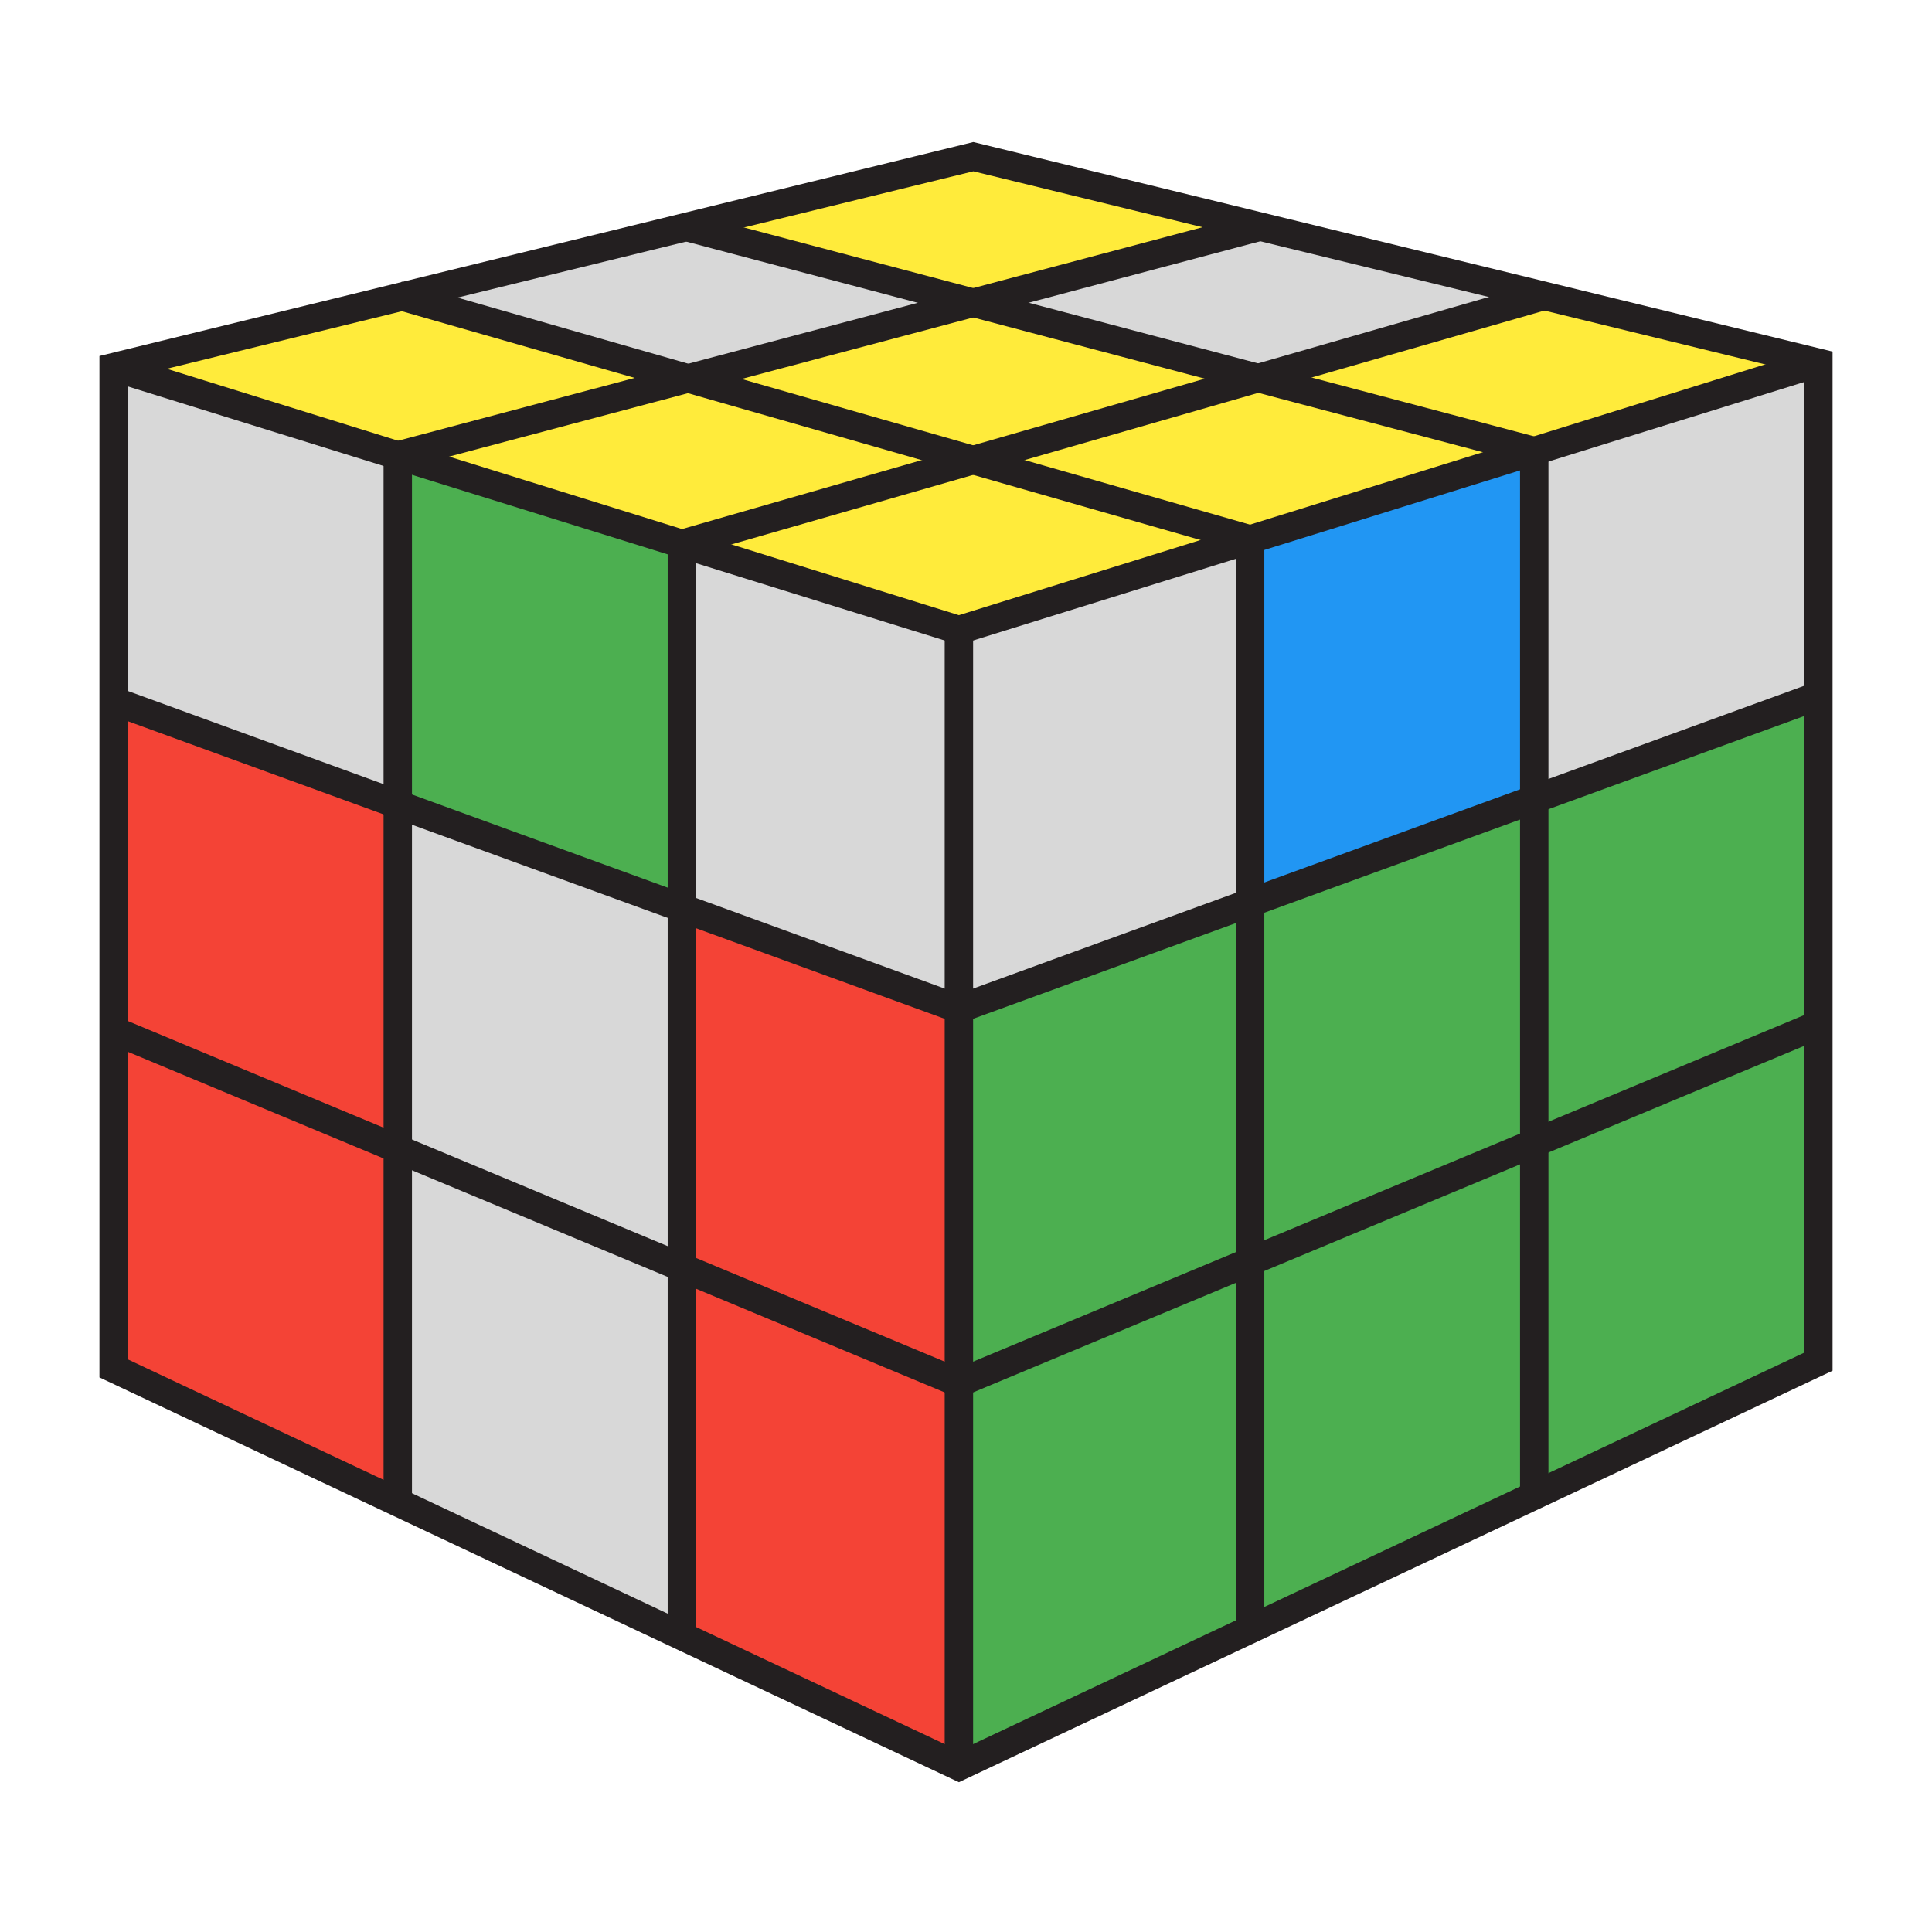
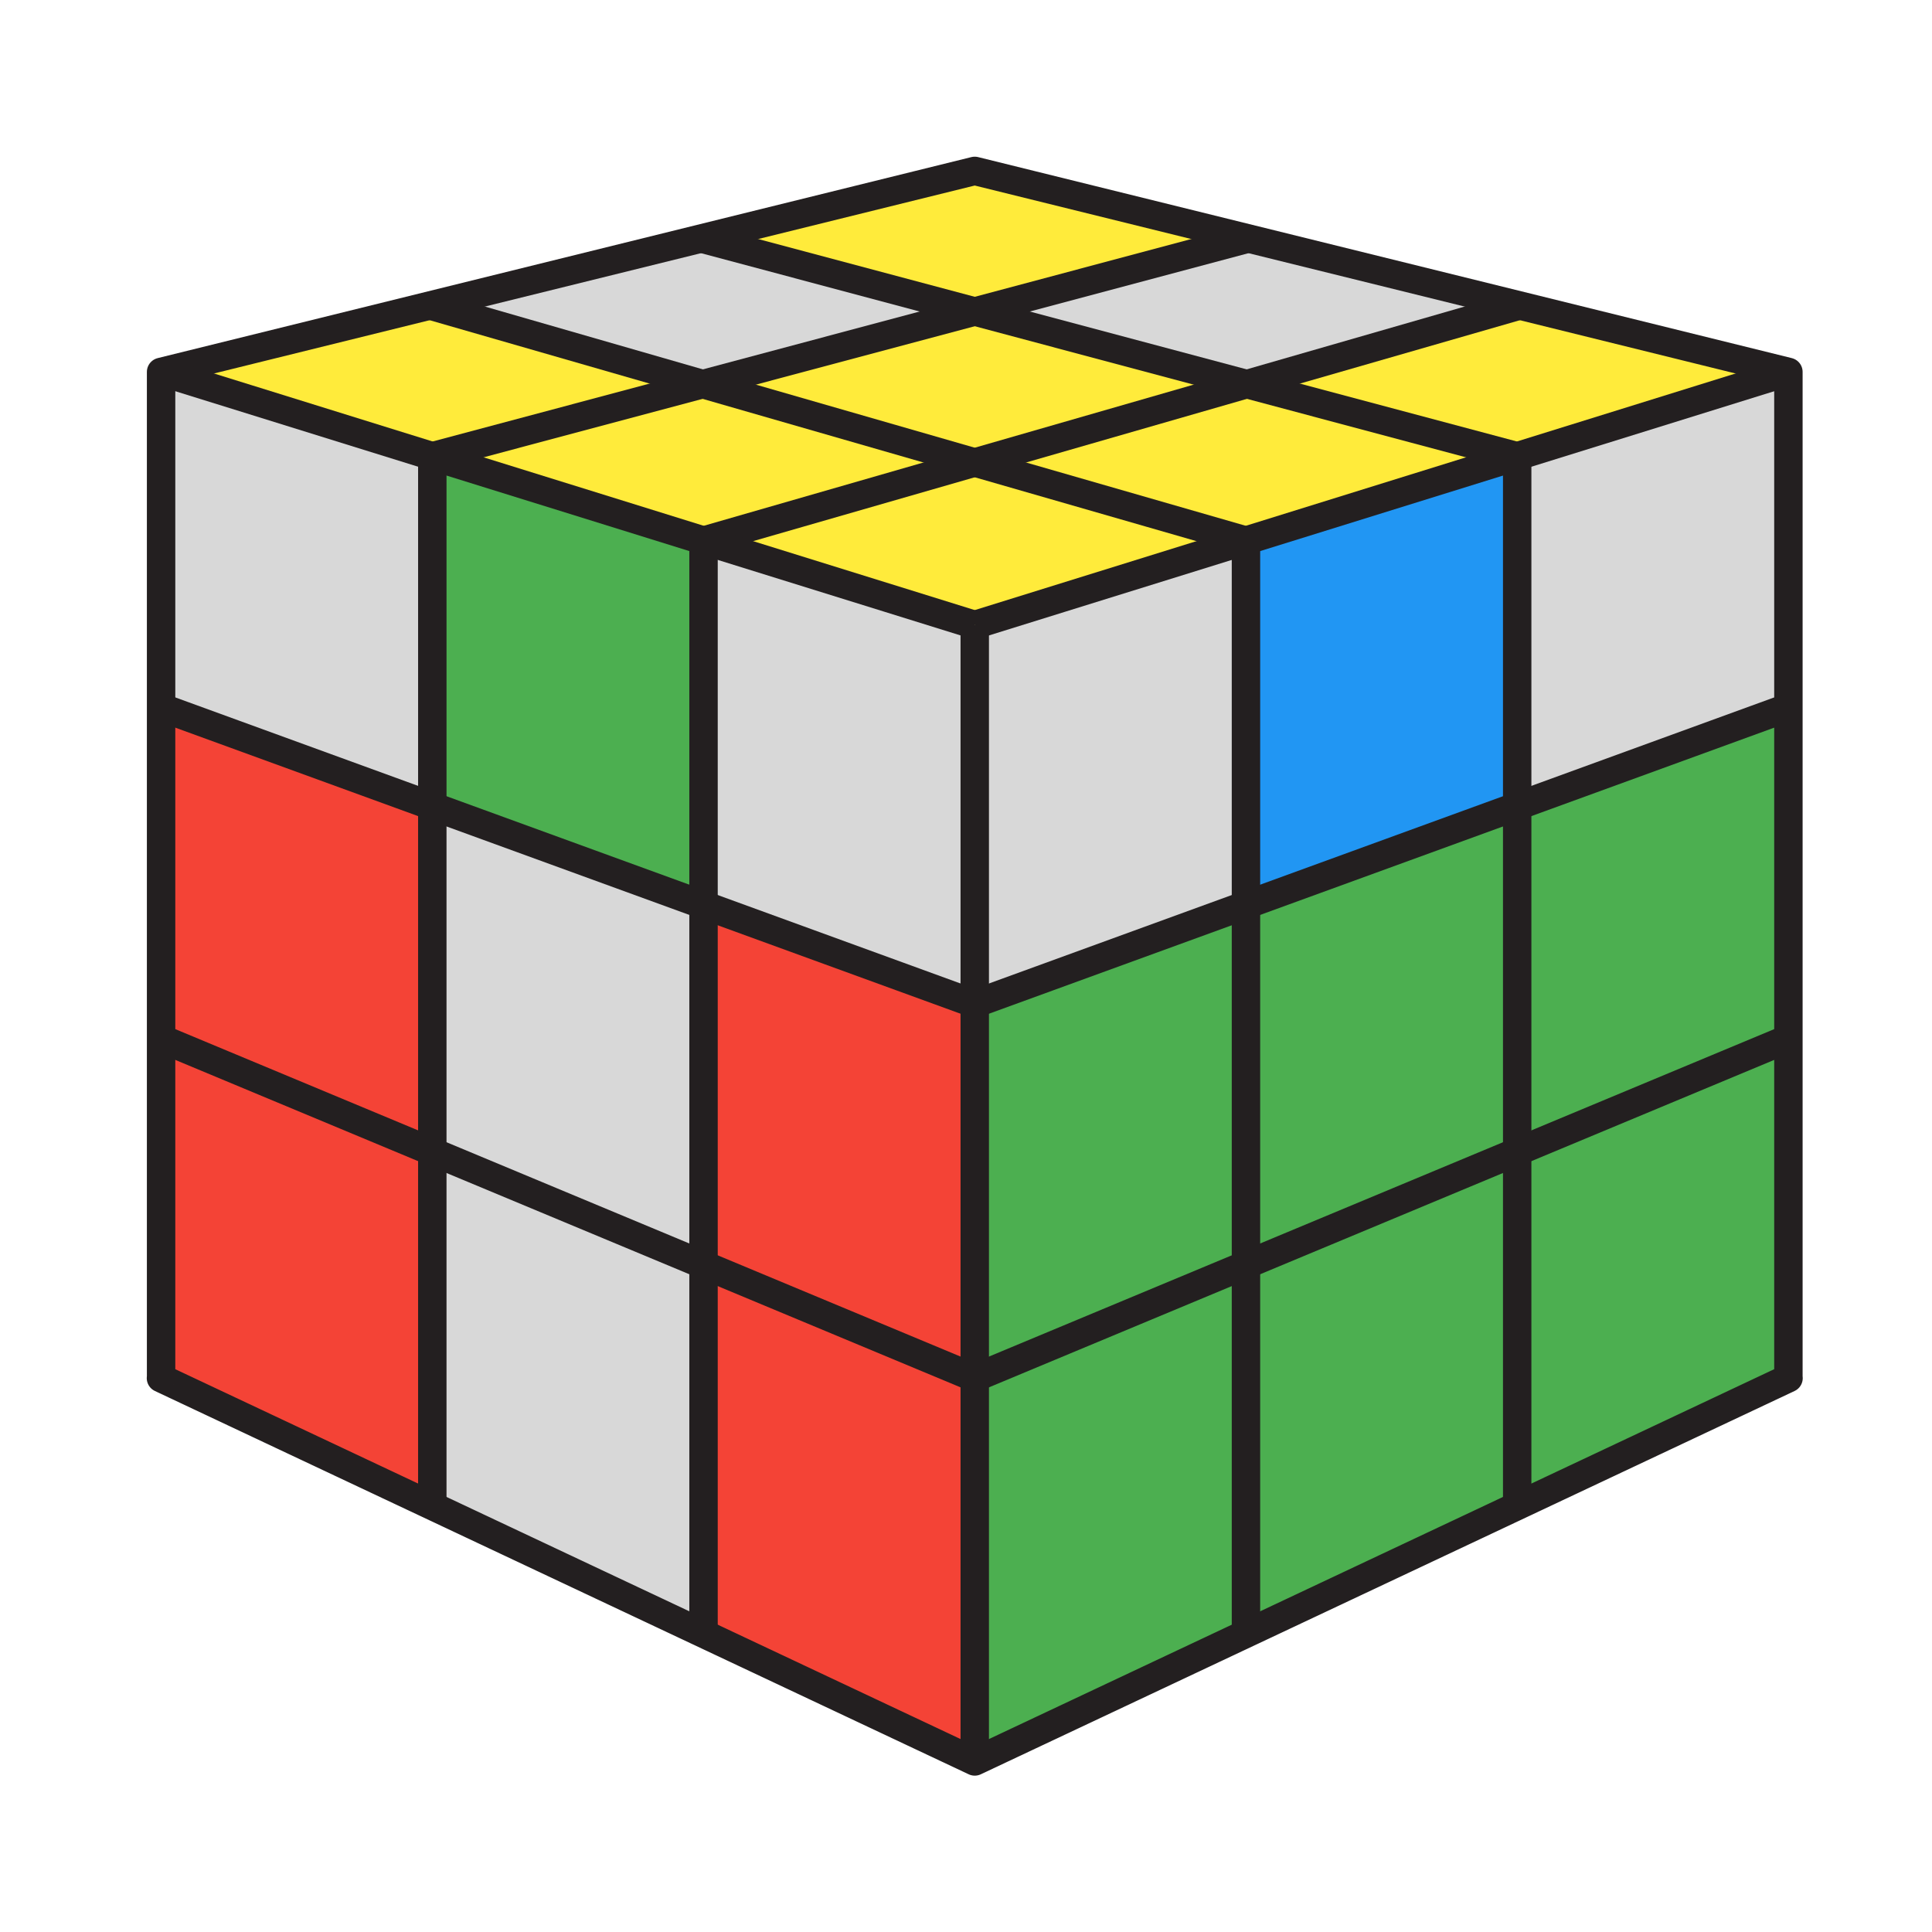
<svg xmlns="http://www.w3.org/2000/svg" width="136px" height="136px" viewBox="0 0 136 136" version="1.1">
  <g id="3x3x3/roux/lr/2t" stroke="none" stroke-width="1" fill="none" fill-rule="evenodd">
    <g id="3x3x3/3D">
-       <g id="Front" transform="translate(8, 25.8457)">
+       <g id="Right" transform="translate(68.5, 25.5352)">
+         <g id="Bottom" transform="translate(0, 46.5869)" fill="#4CAF50">
+           <polygon id="RBB" points="57.392 0.913 57.392 24.894 38.299 33.887 38.3 8.949" />
+           <polygon id="RBM" points="38.299 8.949 38.299 33.887 19.208 42.88 19.207 16.91" />
+           <polygon id="RBF" points="0.116 24.854 19.207 16.91 19.207 42.88 0.116 51.872" />
+         </g>
+         <g id="Equator" transform="translate(0, 23.4404)" fill="#4CAF50">
+           <polygon id="REB" points="57.392 0.817 57.392 24.134 38.3 32.096 38.3 7.773" />
+           <polygon id="REM" points="38.299 7.773 38.299 32.095 19.208 40.056 19.208 14.729" />
+           <polygon id="REF" points="0 21.684 19.207 14.729 19.207 40.056 0.116 48" />
+         </g>
+         <g id="Top">
+           <polygon id="RTB" fill="#D8D8D8" points="57.392 0.645 57.392 24.257 38.299 31.214 38.299 6.603" />
+           <polygon id="RTM" fill="#2196F3" points="38.3 31.214 19.208 38.17 19.208 12.522 38.299 6.603" />
+           <polygon id="RTF" fill="#D8D8D8" points="0.116 18.459 19.208 12.522 19.207 38.17 2.27920793e-14 45.125" />
+         </g>
+       </g>
+       <g id="Front" transform="translate(11, 25.8457)">
        <g id="Bottom" transform="translate(0, 46.6934)">
-           <polygon id="FBR" fill="#F44336" points="59.5 24.811 59.5 51.812 40 42.627 40 16.68" />
-           <polygon id="FBM" fill="#D8D8D8" points="40 16.68 40 42.627 20 33.207 20 8.34" />
-           <polygon id="FBL" fill="#F44336" points="0 -5.68434189e-14 20 8.34 20 33.207 0 23.787" />
+           <polygon id="FBR" fill="#F44336" points="57.616 24.455 57.616 51.481 38.524 42.463 38.524 16.493" />
+           <polygon id="FBM" fill="#D8D8D8" points="38.524 16.493 38.524 42.463 19.432 33.47 19.432 8.532" />
+           <polygon id="FBL" fill="#F44336" points="0.34 0.571 19.432 8.532 19.432 33.47 0.291 24.455" />
        </g>
        <g id="Top" transform="translate(0, 0)">
          <g id="Equator" transform="translate(0, 23.4944)">
-             <polygon id="FER" fill="#F44336" points="59.5 21.677 59.5 48.011 40 39.879 40 14.573" />
-             <polygon id="FEM" fill="#D8D8D8" points="40 14.573 40 39.879 20 31.539 20 7.286" />
-             <polygon id="FEL" fill="#F44336" points="0 23.199 0 0 20 7.286 20 31.539" />
+             <polygon id="FER" fill="#F44336" points="57.616 21.32 57.616 47.654 38.524 39.692 38.524 14.365" />
+             <polygon id="FEM" fill="#D8D8D8" points="38.524 14.365 38.524 39.692 19.432 31.731 19.432 7.409" />
+             <polygon id="FEL" fill="#F44336" points="0.34 23.77 0.291 0.452 19.432 7.409 19.432 31.731" />
          </g>
-           <polygon id="FTR" fill="#D8D8D8" points="59.5 18.505 59.5 45.172 40 38.067 40 12.441" />
-           <polygon id="FTM" fill="#4CAF50" points="20 6.221 40 12.441 40 38.068 20 30.781" />
-           <polygon id="FTL" fill="#D8D8D8" points="0 0 20 6.221 20 30.78 0 23.494" />
+           <polygon id="FTR" fill="#D8D8D8" points="57.616 18.148 57.616 44.814 38.524 37.859 38.524 12.211" />
+           <polygon id="FTM" fill="#4CAF50" points="19.432 6.293 38.524 12.211 38.524 37.859 19.432 30.903" />
+           <polygon id="FTL" fill="#D8D8D8" points="0.291 0.335 19.432 6.293 19.432 30.903 0.34 23.947" />
        </g>
      </g>
-       <g id="Right" transform="translate(67.5, 25.5352)">
-         <g id="Bottom" transform="translate(0, 46.5869)" fill="#4CAF50">
-           <polygon id="RBB" points="60.5 0 60.5 23.733 40.5 33.153 40.5 8.51" />
-           <polygon id="RBM" points="40.5 8.51 40.5 33.154 20.5 42.573 20.5 16.68" />
-           <polygon id="RBF" points="0 25.229 20.5 16.68 20.5 42.574 0 52.228" />
+       <g id="Top" transform="translate(11, 11.0293)">
+         <g id="Front" transform="translate(0, 9.7554)" fill="#FFEB3B">
+           <polygon id="TFR" points="38.524 17.272 57.616 23.209 76.707 17.272 57.615 11.771" />
+           <polygon id="TFM" points="38.524 17.272 57.615 11.771 38.355 6.19 19.265 11.354" />
+           <polygon id="TFL" points="0.34 5.396 19.432 0.745 38.355 6.27 19.265 11.354" />
        </g>
-         <g id="Equator" transform="translate(0, 23.4404)" fill="#4CAF50">
-           <polygon id="REB" points="60.5 0 60.5 23.146 40.5 31.656 40.5 7.286" />
-           <polygon id="REM" points="40.5 7.286 40.5 31.656 20.5 39.826 20.5 14.573" />
-           <polygon id="REF" points="0 22.042 20.5 14.573 20.5 39.826 0 48.375" />
+         <g id="Section" transform="translate(18.6699, 4.9453)">
+           <polygon id="TSR" fill="#FFEB3B" points="58.037 11.08 77 16.164 58.037 22.082 38.946 16.581" />
+           <polygon id="TSM" fill="#FFEB3B" points="19.685 11 38.899 16.581 58.038 11.08 38.861 5.947" />
+           <polygon id="TSL" fill="#D8D8D8" points="19.685 0.814 38.899 5.947 19.685 11.08 0.762 5.555" />
        </g>
-         <g id="Top">
-           <polygon id="RTB" fill="#D8D8D8" points="60.5 5.68434189e-14 60.5 23.44 40.5 30.727 40.5 6.22" />
-           <polygon id="RTM" fill="#2196F3" points="40.5 30.727 20.5 38.014 20.5 12.44 40.5 6.22" />
-           <polygon id="RTF" fill="#D8D8D8" points="0 18.815 20.5 12.439 20.5 38.013 0 45.482" />
+         <g id="Back" transform="translate(38.315, 0)">
+           <polygon id="TBR" fill="#FFEB3B" points="57.652 10.476 76.577 15.151 57.355 21.11 38.328 16.026" />
+           <polygon id="TBM" fill="#D8D8D8" points="57.652 10.476 38.393 16.026 19.216 10.892 38.685 5.759" />
+           <polygon id="TBL" fill="#FFEB3B" points="38.688 5.759 19.216 10.893 3.55271368e-14 5.759 19.338 0.991" />
        </g>
      </g>
-       <g id="Top" transform="translate(8, 11.0293)">
-         <g id="Front" transform="translate(0, 9.7554)" fill="#FFEB3B">
-           <polygon id="TFR" points="40 17.502 59.5 23.566 80 17.189 60.501 11.604" />
-           <polygon id="TFM" points="40 17.502 60.501 11.604 40 5.793 20 11.281" />
-           <polygon id="TFL" points="0 5.061 20.67 -3.55271368e-14 40 5.793 20 11.282" />
-         </g>
-         <g id="Section" transform="translate(20.6699, 4.9453)">
-           <polygon id="TSR" fill="#FFEB3B" points="60.033 10.604 79.33 15.781 59.33 22 39.832 16.415" />
-           <polygon id="TSM" fill="#FFEB3B" points="19.33 10.604 39.831 16.415 60.033 10.604 39.831 5.337" />
-           <polygon id="TSL" fill="#D8D8D8" points="19.645 -3.55271368e-14 39.832 5.337 19.33 10.604 2.13162821e-14 4.811" />
-         </g>
-         <g id="Back" transform="translate(40.315, 0)">
-           <polygon id="TBR" fill="#FFEB3B" points="59.685 9.629 79.685 14.506 59.685 20.726 40.388 15.549" />
-           <polygon id="TBM" fill="#D8D8D8" points="59.685 9.629 40.388 15.549 20.186 10.282 39.685 4.751" />
-           <polygon id="TBL" fill="#FFEB3B" points="39.685 4.751 20.186 10.282 0 4.945 20.2 -4.26325641e-14" />
-         </g>
-       </g>
-       <g id="Linework" transform="translate(8, 11.0292)" stroke="#231F20">
-         <path d="M59.5,33.321 L59.5,113.321" id="Stroke-28" stroke-width="2" />
-         <path d="M40,27.257 L40,104.137" id="Stroke-30" stroke-width="2" />
-         <path d="M20,21.037 L20,94.717" id="Stroke-31" stroke-width="2" />
-         <path d="M80,26.945 L80,103.666" id="Stroke-32" stroke-width="2" />
-         <path d="M100,20.726 L100,94.247" id="Stroke-33" stroke-width="2" />
-         <polyline id="Stroke-34" stroke-width="2" points="0 14.816 59.5 33.322 120 14.505" />
-         <polyline id="Stroke-36" stroke-width="2" points="0 38.311 59.5 59.989 120 37.947" />
-         <polyline id="Stroke-38" stroke-width="2" points="0 61.51 59.5 86.322 120 61.093" />
-         <path d="M40.315,4.945 L100,20.725" id="Stroke-41" stroke-width="2" />
-         <path d="M20,9.756 L80,26.945" id="Stroke-42" stroke-width="2" />
-         <polygon id="Stroke-43" stroke-width="2" points="120 14.506 120 84.826 59.5 113.321 0 85.297 0 14.817 60.515 1.42108547e-14" />
-         <path d="M80.703,4.923 L20,21.037" id="Stroke-45" stroke-width="2" />
-         <path d="M100.694,9.798 L40,27.257" id="Stroke-46" stroke-width="2" />
+       <g id="Linework" transform="translate(11.3307, 12.03)" stroke="#231F20">
+         <path d="M37.886,4.722 L95.469,20.089" id="Stroke-43" stroke-width="2" />
+         <path d="M19.078,9.517 L76.376,26.027" id="Stroke-44" stroke-width="2" />
+         <path d="M76.398,4.798 L19.101,20.089" id="Stroke-45" stroke-width="2" />
+         <path d="M95.637,9.476 L38.194,26.027" id="Stroke-46" stroke-width="2" />
+         <path d="M76.377,26.026 L76.377,102.971" id="Stroke-47" stroke-width="2" />
+         <path d="M95.469,20.089 L95.469,93.98" id="Stroke-48" stroke-width="2" />
+         <path d="M38.193,26.026 L38.193,102.971" id="Stroke-49" stroke-width="2" />
+         <path d="M19.101,20.089 L19.101,93.98" id="Stroke-50" stroke-width="2" />
+         <polygon id="Stroke-51" stroke-width="2" stroke-linejoin="round" points="57.285 2.84217094e-14 114.561 14.15 114.561 84.964 114.57 84.982 57.285 111.964 -2.84217094e-14 84.982 0.009 84.964 0.009 14.15" />
+         <path d="M57.285,31.964 L57.285,111.964" id="Stroke-28" stroke-width="2" />
+         <path d="M57.285,31.964 L114.561,14.151" id="Stroke-30" stroke-width="2" />
+         <path d="M0.009,14.15 L57.285,31.963" id="Stroke-32" stroke-width="2" />
+         <path d="M57.285,58.63 L114.561,37.763" id="Stroke-34" stroke-width="2" />
+         <path d="M0.009,37.763 L57.285,58.63" id="Stroke-36" stroke-width="2" />
+         <path d="M57.285,84.964 L114.561,61.08" id="Stroke-38" stroke-width="2" />
+         <path d="M0.009,61.08 L57.285,84.964" id="Stroke-40" stroke-width="2" />
      </g>
    </g>
  </g>
</svg>
